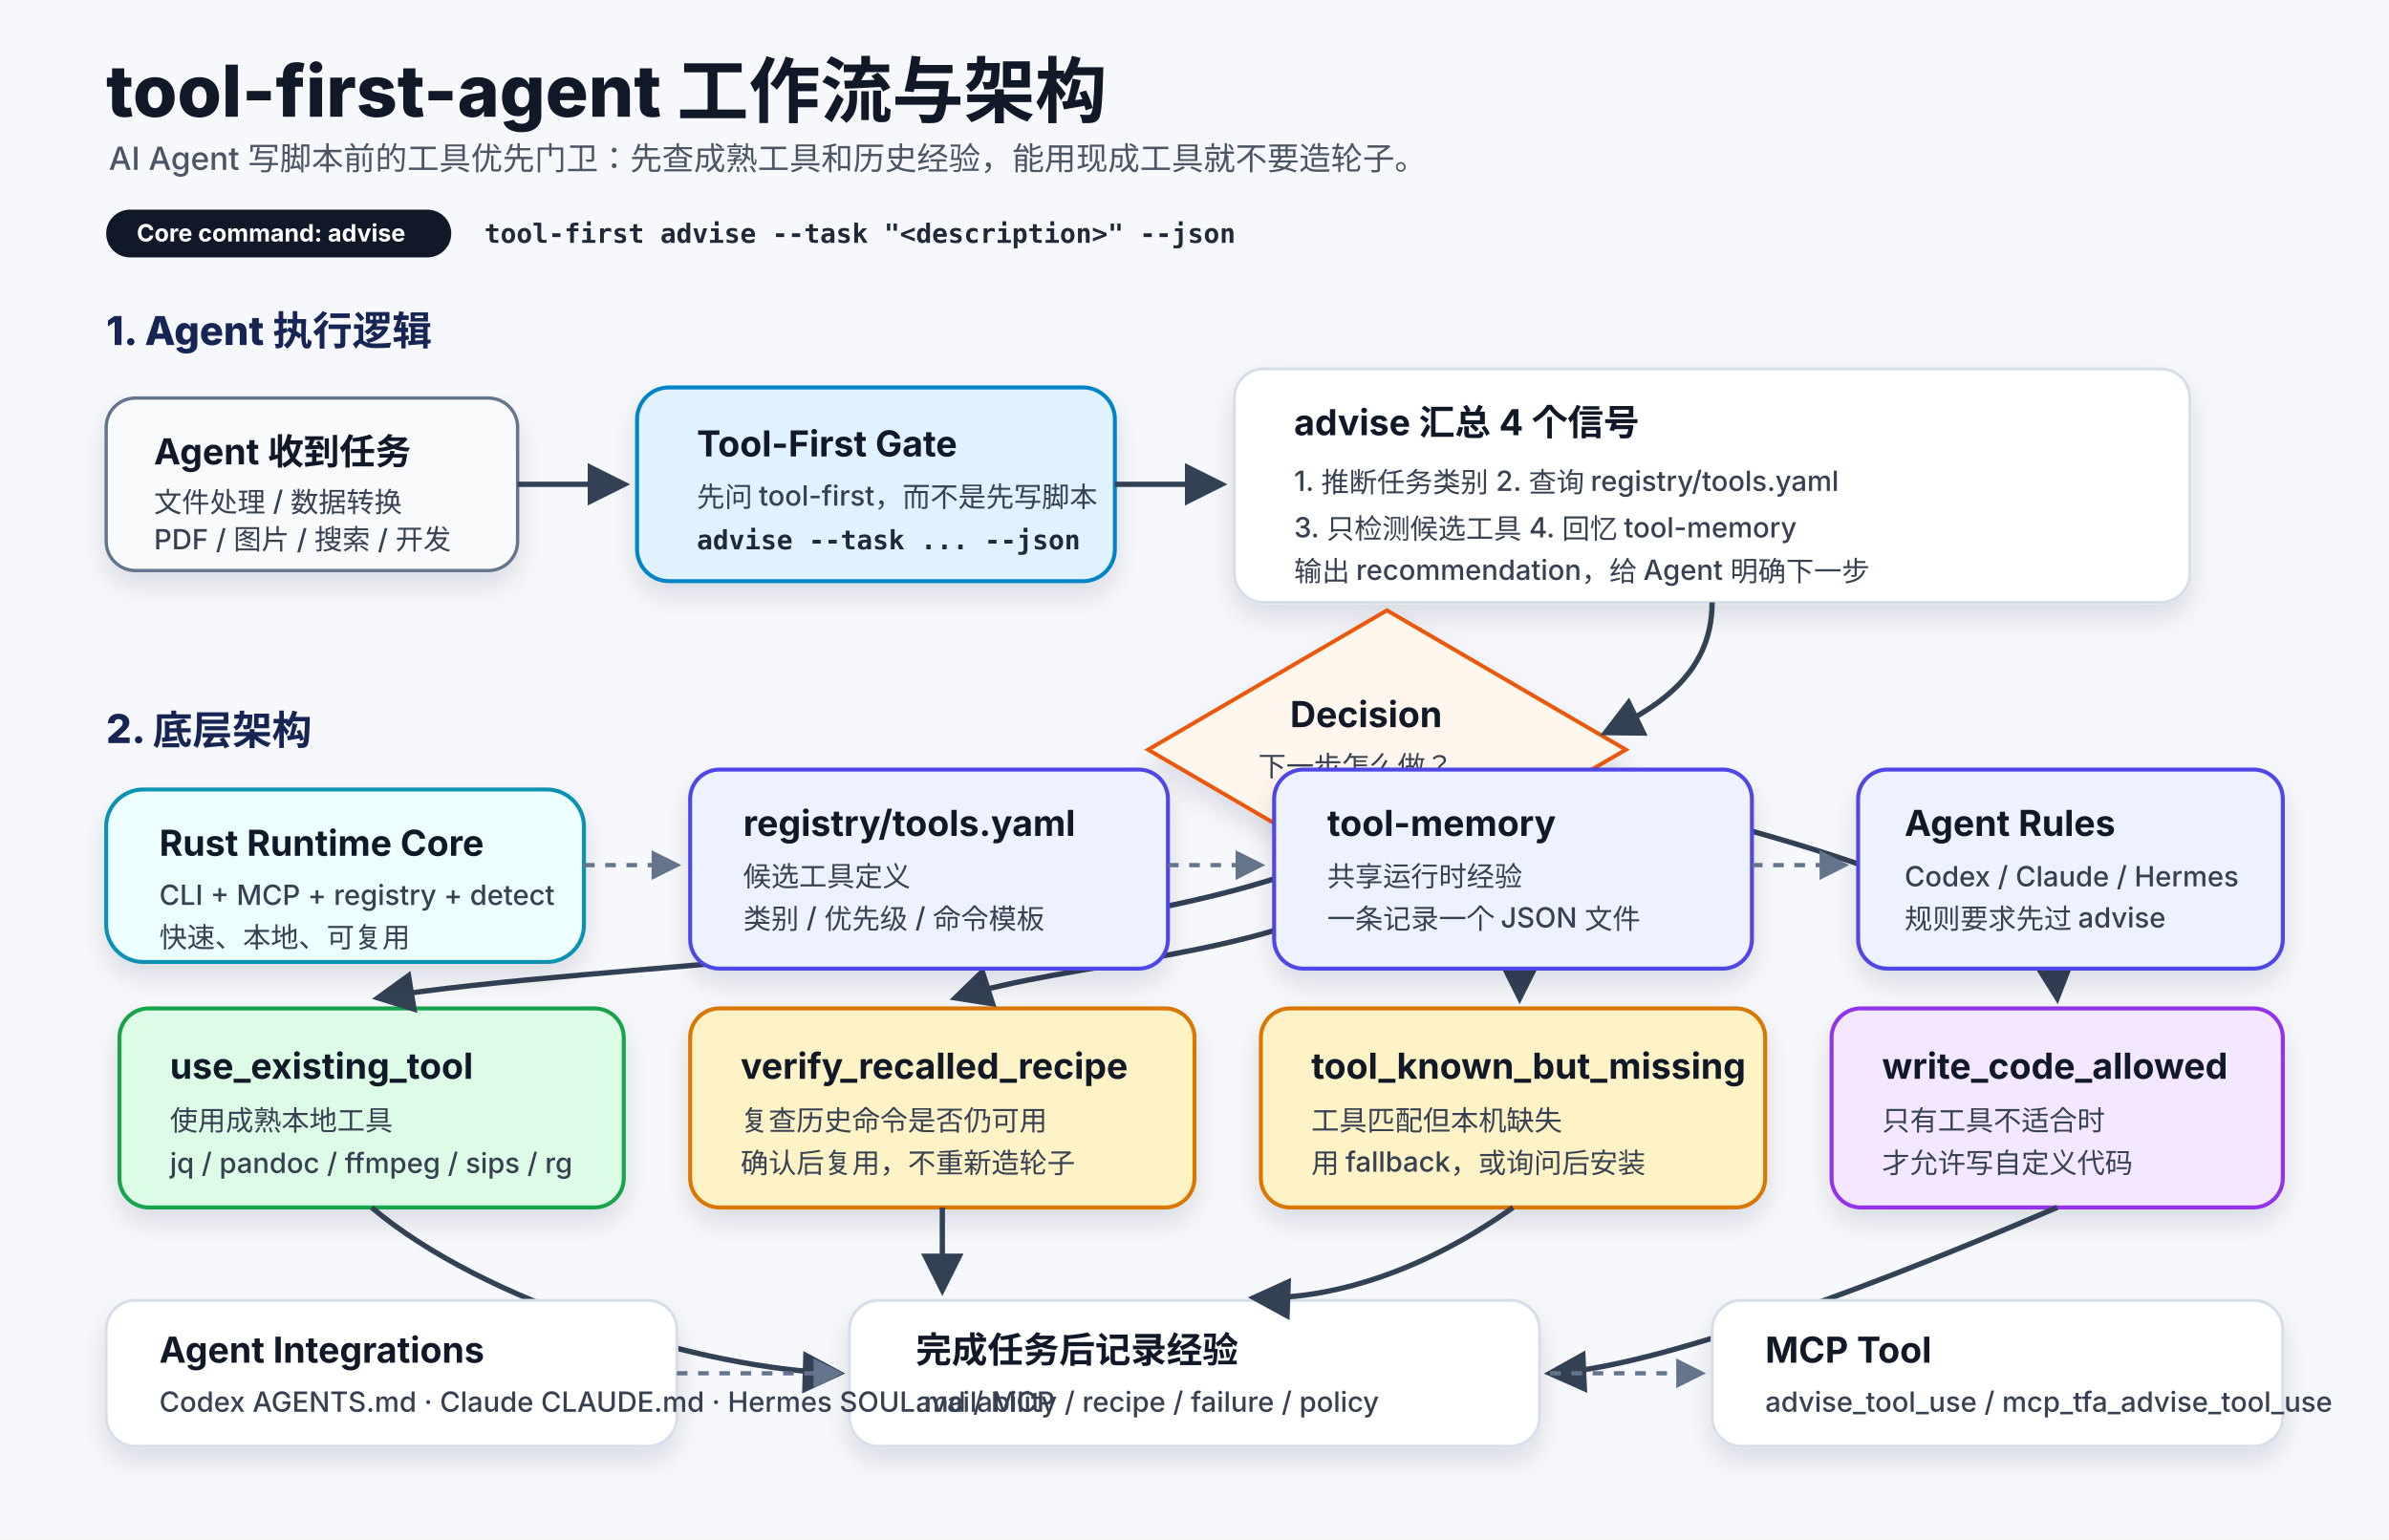
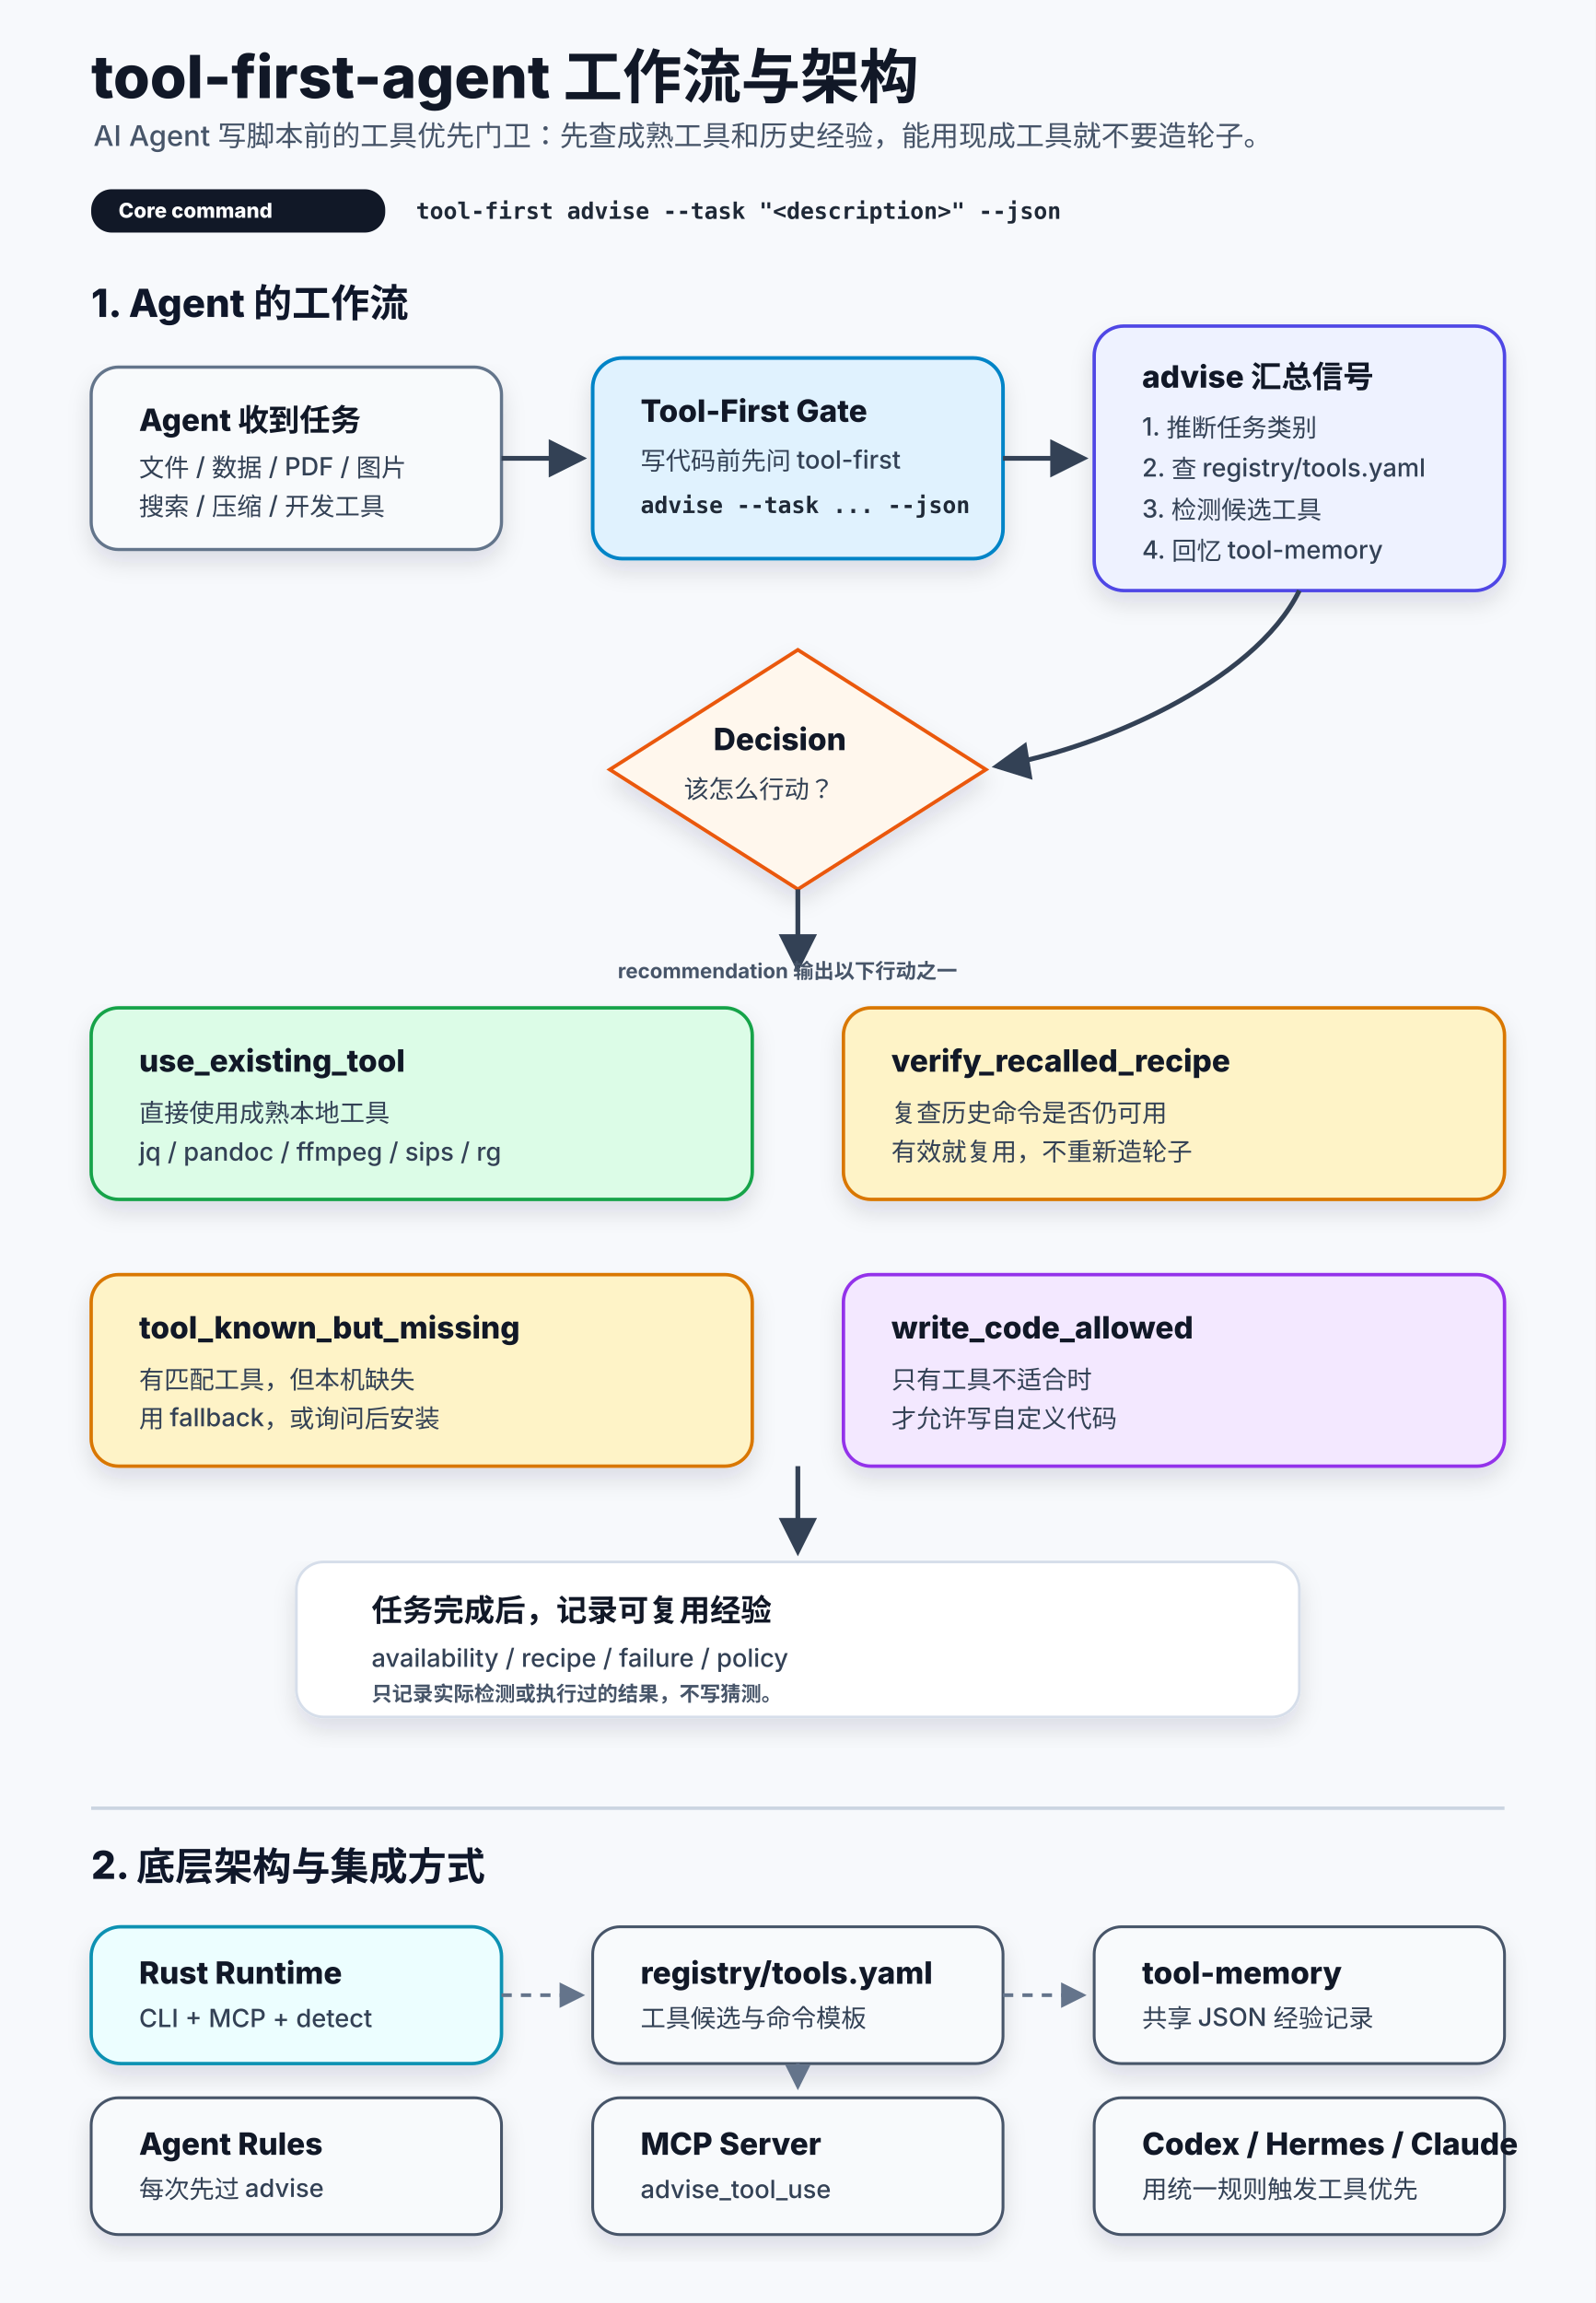
- <svg xmlns="http://www.w3.org/2000/svg" width="1800" height="1160" viewBox="0 0 1800 1160" role="img" aria-labelledby="title desc">
+ <svg xmlns="http://www.w3.org/2000/svg" width="1400" height="2020" viewBox="0 0 1400 2020" role="img" aria-labelledby="title desc">
  <defs>
    <style>
-       .bg { fill: #f6f8fb; }
-       .title { font: 800 54px -apple-system, BlinkMacSystemFont, "Segoe UI", sans-serif; fill: #111827; letter-spacing: 0; }
-       .subtitle { font: 500 24px -apple-system, BlinkMacSystemFont, "Segoe UI", sans-serif; fill: #4b5563; }
-       .section-title { font: 800 30px -apple-system, BlinkMacSystemFont, "Segoe UI", sans-serif; fill: #172554; }
-       .label { font: 750 27px -apple-system, BlinkMacSystemFont, "Segoe UI", sans-serif; fill: #111827; }
-       .small { font: 500 21px -apple-system, BlinkMacSystemFont, "Segoe UI", sans-serif; fill: #374151; }
-       .mono { font: 650 20px ui-monospace, SFMono-Regular, Menlo, Consolas, monospace; fill: #1f2937; }
-       .note { font: 650 23px -apple-system, BlinkMacSystemFont, "Segoe UI", sans-serif; fill: #0f172a; }
-       .card { fill: #ffffff; stroke: #d7dee9; stroke-width: 2.2; rx: 22; }
-       .gate { fill: #e0f2fe; stroke: #0284c7; stroke-width: 3; rx: 24; }
-       .decision { fill: #fff7ed; stroke: #ea580c; stroke-width: 3; }
-       .success { fill: #dcfce7; stroke: #16a34a; stroke-width: 3; rx: 22; }
-       .warn { fill: #fef3c7; stroke: #d97706; stroke-width: 3; rx: 22; }
-       .code { fill: #f3e8ff; stroke: #9333ea; stroke-width: 3; rx: 22; }
-       .data { fill: #eef2ff; stroke: #4f46e5; stroke-width: 3; rx: 22; }
-       .runtime { fill: #ecfeff; stroke: #0891b2; stroke-width: 3; rx: 28; }
-       .agent { fill: #f8fafc; stroke: #64748b; stroke-width: 2.5; rx: 22; }
-       .arrow { stroke: #334155; stroke-width: 4; fill: none; marker-end: url(#arrow); }
-       .arrow-soft { stroke: #64748b; stroke-width: 3.2; fill: none; marker-end: url(#arrow-soft); stroke-dasharray: 8 8; }
+       .bg { fill: #f7f9fc; }
+       .title { font: 800 52px -apple-system, BlinkMacSystemFont, "Segoe UI", sans-serif; fill: #111827; }
+       .subtitle { font: 500 25px -apple-system, BlinkMacSystemFont, "Segoe UI", sans-serif; fill: #475569; }
+       .section { font: 800 34px -apple-system, BlinkMacSystemFont, "Segoe UI", sans-serif; fill: #0f172a; }
+       .label { font: 800 27px -apple-system, BlinkMacSystemFont, "Segoe UI", sans-serif; fill: #111827; }
+       .body { font: 520 22px -apple-system, BlinkMacSystemFont, "Segoe UI", sans-serif; fill: #334155; }
+       .mono { font: 700 20px ui-monospace, SFMono-Regular, Menlo, Consolas, monospace; fill: #1f2937; }
+       .tiny { font: 650 18px -apple-system, BlinkMacSystemFont, "Segoe UI", sans-serif; fill: #475569; }
+       .agent { fill: #f8fafc; stroke: #64748b; stroke-width: 2.8; rx: 24; }
+       .gate { fill: #e0f2fe; stroke: #0284c7; stroke-width: 3.2; rx: 26; }
+       .signals { fill: #eef2ff; stroke: #4f46e5; stroke-width: 3; rx: 26; }
+       .decision { fill: #fff7ed; stroke: #ea580c; stroke-width: 3.2; }
+       .good { fill: #dcfce7; stroke: #16a34a; stroke-width: 3; rx: 24; }
+       .warn { fill: #fef3c7; stroke: #d97706; stroke-width: 3; rx: 24; }
+       .purple { fill: #f3e8ff; stroke: #9333ea; stroke-width: 3; rx: 24; }
+       .record { fill: #ffffff; stroke: #d6deea; stroke-width: 2.4; rx: 24; }
+       .arch { fill: #ecfeff; stroke: #0891b2; stroke-width: 3; rx: 26; }
+       .data { fill: #f8fafc; stroke: #475569; stroke-width: 2.5; rx: 24; }
      .pill { fill: #111827; rx: 18; }
-       .pill-text { font: 750 18px -apple-system, BlinkMacSystemFont, "Segoe UI", sans-serif; fill: #ffffff; }
+       .pillText { font: 800 18px -apple-system, BlinkMacSystemFont, "Segoe UI", sans-serif; fill: #ffffff; }
+       .arrow { stroke: #334155; stroke-width: 4.2; fill: none; marker-end: url(#arrow); }
+       .soft { stroke: #64748b; stroke-width: 3.2; fill: none; marker-end: url(#softArrow); stroke-dasharray: 9 8; }
    </style>
    <marker id="arrow" viewBox="0 0 10 10" refX="8.5" refY="5" markerWidth="8" markerHeight="8" orient="auto-start-reverse">
-       <path d="M 0 0 L 10 5 L 0 10 z" fill="#334155" />
+       <path d="M0 0 L10 5 L0 10 Z" fill="#334155" />
    </marker>
-     <marker id="arrow-soft" viewBox="0 0 10 10" refX="8.5" refY="5" markerWidth="7" markerHeight="7" orient="auto-start-reverse">
-       <path d="M 0 0 L 10 5 L 0 10 z" fill="#64748b" />
+     <marker id="softArrow" viewBox="0 0 10 10" refX="8.5" refY="5" markerWidth="7" markerHeight="7" orient="auto-start-reverse">
+       <path d="M0 0 L10 5 L0 10 Z" fill="#64748b" />
    </marker>
-     <filter id="shadow" x="-10%" y="-10%" width="120%" height="130%">
+     <filter id="shadow" x="-8%" y="-8%" width="116%" height="128%">
      <feDropShadow dx="0" dy="10" stdDeviation="10" flood-color="#0f172a" flood-opacity="0.12" />
    </filter>
  </defs>
-   <rect class="bg" x="0" y="0" width="1800" height="1160" />
-   <text class="title" x="80" y="88">tool-first-agent 工作流与架构</text>
+   <rect class="bg" width="1400" height="2020" />
+   <text class="title" x="80" y="86">tool-first-agent 工作流与架构</text>
  <text class="subtitle" x="82" y="128">AI Agent 写脚本前的工具优先门卫：先查成熟工具和历史经验，能用现成工具就不要造轮子。</text>
-   <rect class="pill" x="80" y="158" width="260" height="36" />
-   <text class="pill-text" x="103" y="182">Core command: advise</text>
-   <text class="mono" x="365" y="183">tool-first advise --task "&lt;description&gt;" --json</text>
-   <text class="section-title" x="80" y="260">1. Agent 执行逻辑</text>
-   <rect class="agent" filter="url(#shadow)" x="80" y="300" width="310" height="130" />
-   <text class="label" x="116" y="350">Agent 收到任务</text>
-   <text class="small" x="116" y="386">文件处理 / 数据转换</text>
-   <text class="small" x="116" y="414">PDF / 图片 / 搜索 / 开发</text>
-   <rect class="gate" filter="url(#shadow)" x="480" y="292" width="360" height="146" />
-   <text class="label" x="525" y="344">Tool-First Gate</text>
-   <text class="small" x="525" y="382">先问 tool-first，而不是先写脚本</text>
-   <text class="mono" x="525" y="414">advise --task ... --json</text>
-   <rect class="card" filter="url(#shadow)" x="930" y="278" width="720" height="176" />
-   <text class="label" x="975" y="328">advise 汇总 4 个信号</text>
-   <text class="small" x="975" y="370">1. 推断任务类别  2. 查询 registry/tools.yaml</text>
-   <text class="small" x="975" y="405">3. 只检测候选工具  4. 回忆 tool-memory</text>
-   <text class="small" x="975" y="438">输出 recommendation，给 Agent 明确下一步</text>
-   <path class="arrow" d="M390 365 H470" />
-   <path class="arrow" d="M840 365 H920" />
-   <polygon class="decision" filter="url(#shadow)" points="865,565 1045,460 1225,565 1045,670" />
-   <text class="label" x="972" y="548">Decision</text>
-   <text class="small" x="948" y="585">下一步怎么做？</text>
-   <path class="arrow" d="M1290 454 C1290 510 1245 535 1210 552" />
-   <rect class="success" filter="url(#shadow)" x="90" y="760" width="380" height="150" />
-   <text class="label" x="128" y="813">use_existing_tool</text>
-   <text class="small" x="128" y="852">使用成熟本地工具</text>
-   <text class="small" x="128" y="884">jq / pandoc / ffmpeg / sips / rg</text>
-   <rect class="warn" filter="url(#shadow)" x="520" y="760" width="380" height="150" />
-   <text class="label" x="558" y="813">verify_recalled_recipe</text>
-   <text class="small" x="558" y="852">复查历史命令是否仍可用</text>
-   <text class="small" x="558" y="884">确认后复用，不重新造轮子</text>
-   <rect class="warn" filter="url(#shadow)" x="950" y="760" width="380" height="150" />
-   <text class="label" x="988" y="813">tool_known_but_missing</text>
-   <text class="small" x="988" y="852">工具匹配但本机缺失</text>
-   <text class="small" x="988" y="884">用 fallback，或询问后安装</text>
-   <rect class="code" filter="url(#shadow)" x="1380" y="760" width="340" height="150" />
-   <text class="label" x="1418" y="813">write_code_allowed</text>
-   <text class="small" x="1418" y="852">只有工具不适合时</text>
-   <text class="small" x="1418" y="884">才允许写自定义代码</text>
-   <path class="arrow" d="M995 650 C820 720 450 725 285 752" />
-   <path class="arrow" d="M1030 670 C960 720 805 725 720 752" />
-   <path class="arrow" d="M1080 670 C1130 720 1145 724 1145 752" />
-   <path class="arrow" d="M1195 595 C1435 650 1545 700 1550 752" />
-   <rect class="card" filter="url(#shadow)" x="640" y="980" width="520" height="110" />
-   <text class="label" x="690" y="1027">完成任务后记录经验</text>
-   <text class="small" x="690" y="1064">availability / recipe / failure / policy</text>
-   <path class="arrow" d="M280 910 C365 982 530 1032 632 1035" />
-   <path class="arrow" d="M710 910 V972" />
-   <path class="arrow" d="M1140 910 C1070 960 1000 980 945 978" />
-   <path class="arrow" d="M1550 910 C1375 985 1235 1032 1168 1035" />
-   <text class="section-title" x="80" y="560">2. 底层架构</text>
-   <rect class="runtime" filter="url(#shadow)" x="80" y="595" width="360" height="130" />
-   <text class="label" x="120" y="645">Rust Runtime Core</text>
-   <text class="small" x="120" y="682">CLI + MCP + registry + detect</text>
-   <text class="small" x="120" y="714">快速、本地、可复用</text>
-   <rect class="data" filter="url(#shadow)" x="520" y="580" width="360" height="150" />
-   <text class="label" x="560" y="630">registry/tools.yaml</text>
-   <text class="small" x="560" y="668">候选工具定义</text>
-   <text class="small" x="560" y="700">类别 / 优先级 / 命令模板</text>
-   <rect class="data" filter="url(#shadow)" x="960" y="580" width="360" height="150" />
-   <text class="label" x="1000" y="630">tool-memory</text>
-   <text class="small" x="1000" y="668">共享运行时经验</text>
-   <text class="small" x="1000" y="700">一条记录一个 JSON 文件</text>
-   <rect class="data" filter="url(#shadow)" x="1400" y="580" width="320" height="150" />
-   <text class="label" x="1435" y="630">Agent Rules</text>
-   <text class="small" x="1435" y="668">Codex / Claude / Hermes</text>
-   <text class="small" x="1435" y="700">规则要求先过 advise</text>
-   <path class="arrow-soft" d="M440 652 H510" />
-   <path class="arrow-soft" d="M880 652 H950" />
-   <path class="arrow-soft" d="M1320 652 H1390" />
-   <rect class="card" filter="url(#shadow)" x="80" y="980" width="430" height="110" />
-   <text class="label" x="120" y="1027">Agent Integrations</text>
-   <text class="small" x="120" y="1064">Codex AGENTS.md · Claude CLAUDE.md · Hermes SOUL.md / MCP</text>
-   <rect class="card" filter="url(#shadow)" x="1290" y="980" width="430" height="110" />
-   <text class="label" x="1330" y="1027">MCP Tool</text>
-   <text class="small" x="1330" y="1064">advise_tool_use / mcp_tfa_advise_tool_use</text>
-   <path class="arrow-soft" d="M510 1035 H632" />
-   <path class="arrow-soft" d="M1168 1035 H1282" />
+   <rect class="pill" x="80" y="166" width="258" height="38" />
+   <text class="pillText" x="104" y="191">Core command</text>
+   <text class="mono" x="365" y="192">tool-first advise --task "&lt;description&gt;" --json</text>
+   <text class="section" x="80" y="278">1. Agent 的工作流</text>
+   <rect class="agent" filter="url(#shadow)" x="80" y="322" width="360" height="160" />
+   <text class="label" x="122" y="378">Agent 收到任务</text>
+   <text class="body" x="122" y="418">文件 / 数据 / PDF / 图片</text>
+   <text class="body" x="122" y="452">搜索 / 压缩 / 开发工具</text>
+   <rect class="gate" filter="url(#shadow)" x="520" y="314" width="360" height="176" />
+   <text class="label" x="562" y="370">Tool-First Gate</text>
+   <text class="body" x="562" y="412">写代码前先问 tool-first</text>
+   <text class="mono" x="562" y="450">advise --task ... --json</text>
+   <rect class="signals" filter="url(#shadow)" x="960" y="286" width="360" height="232" />
+   <text class="label" x="1002" y="340">advise 汇总信号</text>
+   <text class="body" x="1002" y="382">1. 推断任务类别</text>
+   <text class="body" x="1002" y="418">2. 查 registry/tools.yaml</text>
+   <text class="body" x="1002" y="454">3. 检测候选工具</text>
+   <text class="body" x="1002" y="490">4. 回忆 tool-memory</text>
+   <path class="arrow" d="M440 402 H510" />
+   <path class="arrow" d="M880 402 H950" />
+   <polygon class="decision" filter="url(#shadow)" points="535,675 700,570 865,675 700,780" />
+   <text class="label" x="626" y="658">Decision</text>
+   <text class="body" x="600" y="700">该怎么行动？</text>
+   <path class="arrow" d="M1140 518 C1100 600 960 658 875 672" />
+   <rect class="good" filter="url(#shadow)" x="80" y="884" width="580" height="168" />
+   <text class="label" x="122" y="940">use_existing_tool</text>
+   <text class="body" x="122" y="984">直接使用成熟本地工具</text>
+   <text class="body" x="122" y="1018">jq / pandoc / ffmpeg / sips / rg</text>
+   <rect class="warn" filter="url(#shadow)" x="740" y="884" width="580" height="168" />
+   <text class="label" x="782" y="940">verify_recalled_recipe</text>
+   <text class="body" x="782" y="984">复查历史命令是否仍可用</text>
+   <text class="body" x="782" y="1018">有效就复用，不重新造轮子</text>
+   <rect class="warn" filter="url(#shadow)" x="80" y="1118" width="580" height="168" />
+   <text class="label" x="122" y="1174">tool_known_but_missing</text>
+   <text class="body" x="122" y="1218">有匹配工具，但本机缺失</text>
+   <text class="body" x="122" y="1252">用 fallback，或询问后安装</text>
+   <rect class="purple" filter="url(#shadow)" x="740" y="1118" width="580" height="168" />
+   <text class="label" x="782" y="1174">write_code_allowed</text>
+   <text class="body" x="782" y="1218">只有工具不适合时</text>
+   <text class="body" x="782" y="1252">才允许写自定义代码</text>
+   <path class="arrow" d="M700 780 V848" />
+   <text class="tiny" x="542" y="858">recommendation 输出以下行动之一</text>
+   <rect class="record" filter="url(#shadow)" x="260" y="1370" width="880" height="136" />
+   <text class="label" x="326" y="1422">任务完成后，记录可复用经验</text>
+   <text class="body" x="326" y="1462">availability / recipe / failure / policy</text>
+   <text class="tiny" x="326" y="1492">只记录实际检测或执行过的结果，不写猜测。</text>
+   <path class="arrow" d="M700 1286 V1360" />
+   <line x1="80" y1="1586" x2="1320" y2="1586" stroke="#cbd5e1" stroke-width="3" />
+   <text class="section" x="80" y="1648">2. 底层架构与集成方式</text>
+   <rect class="arch" filter="url(#shadow)" x="80" y="1690" width="360" height="120" />
+   <text class="label" x="122" y="1740">Rust Runtime</text>
+   <text class="body" x="122" y="1778">CLI + MCP + detect</text>
+   <rect class="data" filter="url(#shadow)" x="520" y="1690" width="360" height="120" />
+   <text class="label" x="562" y="1740">registry/tools.yaml</text>
+   <text class="body" x="562" y="1778">工具候选与命令模板</text>
+   <rect class="data" filter="url(#shadow)" x="960" y="1690" width="360" height="120" />
+   <text class="label" x="1002" y="1740">tool-memory</text>
+   <text class="body" x="1002" y="1778">共享 JSON 经验记录</text>
+   <rect class="data" filter="url(#shadow)" x="80" y="1840" width="360" height="120" />
+   <text class="label" x="122" y="1890">Agent Rules</text>
+   <text class="body" x="122" y="1928">每次先过 advise</text>
+   <rect class="data" filter="url(#shadow)" x="520" y="1840" width="360" height="120" />
+   <text class="label" x="562" y="1890">MCP Server</text>
+   <text class="body" x="562" y="1928">advise_tool_use</text>
+   <rect class="data" filter="url(#shadow)" x="960" y="1840" width="360" height="120" />
+   <text class="label" x="1002" y="1890">Codex / Hermes / Claude</text>
+   <text class="body" x="1002" y="1928">用统一规则触发工具优先</text>
+   <path class="soft" d="M440 1750 H510" />
+   <path class="soft" d="M880 1750 H950" />
+   <path class="soft" d="M700 1810 V1830" />
</svg>
